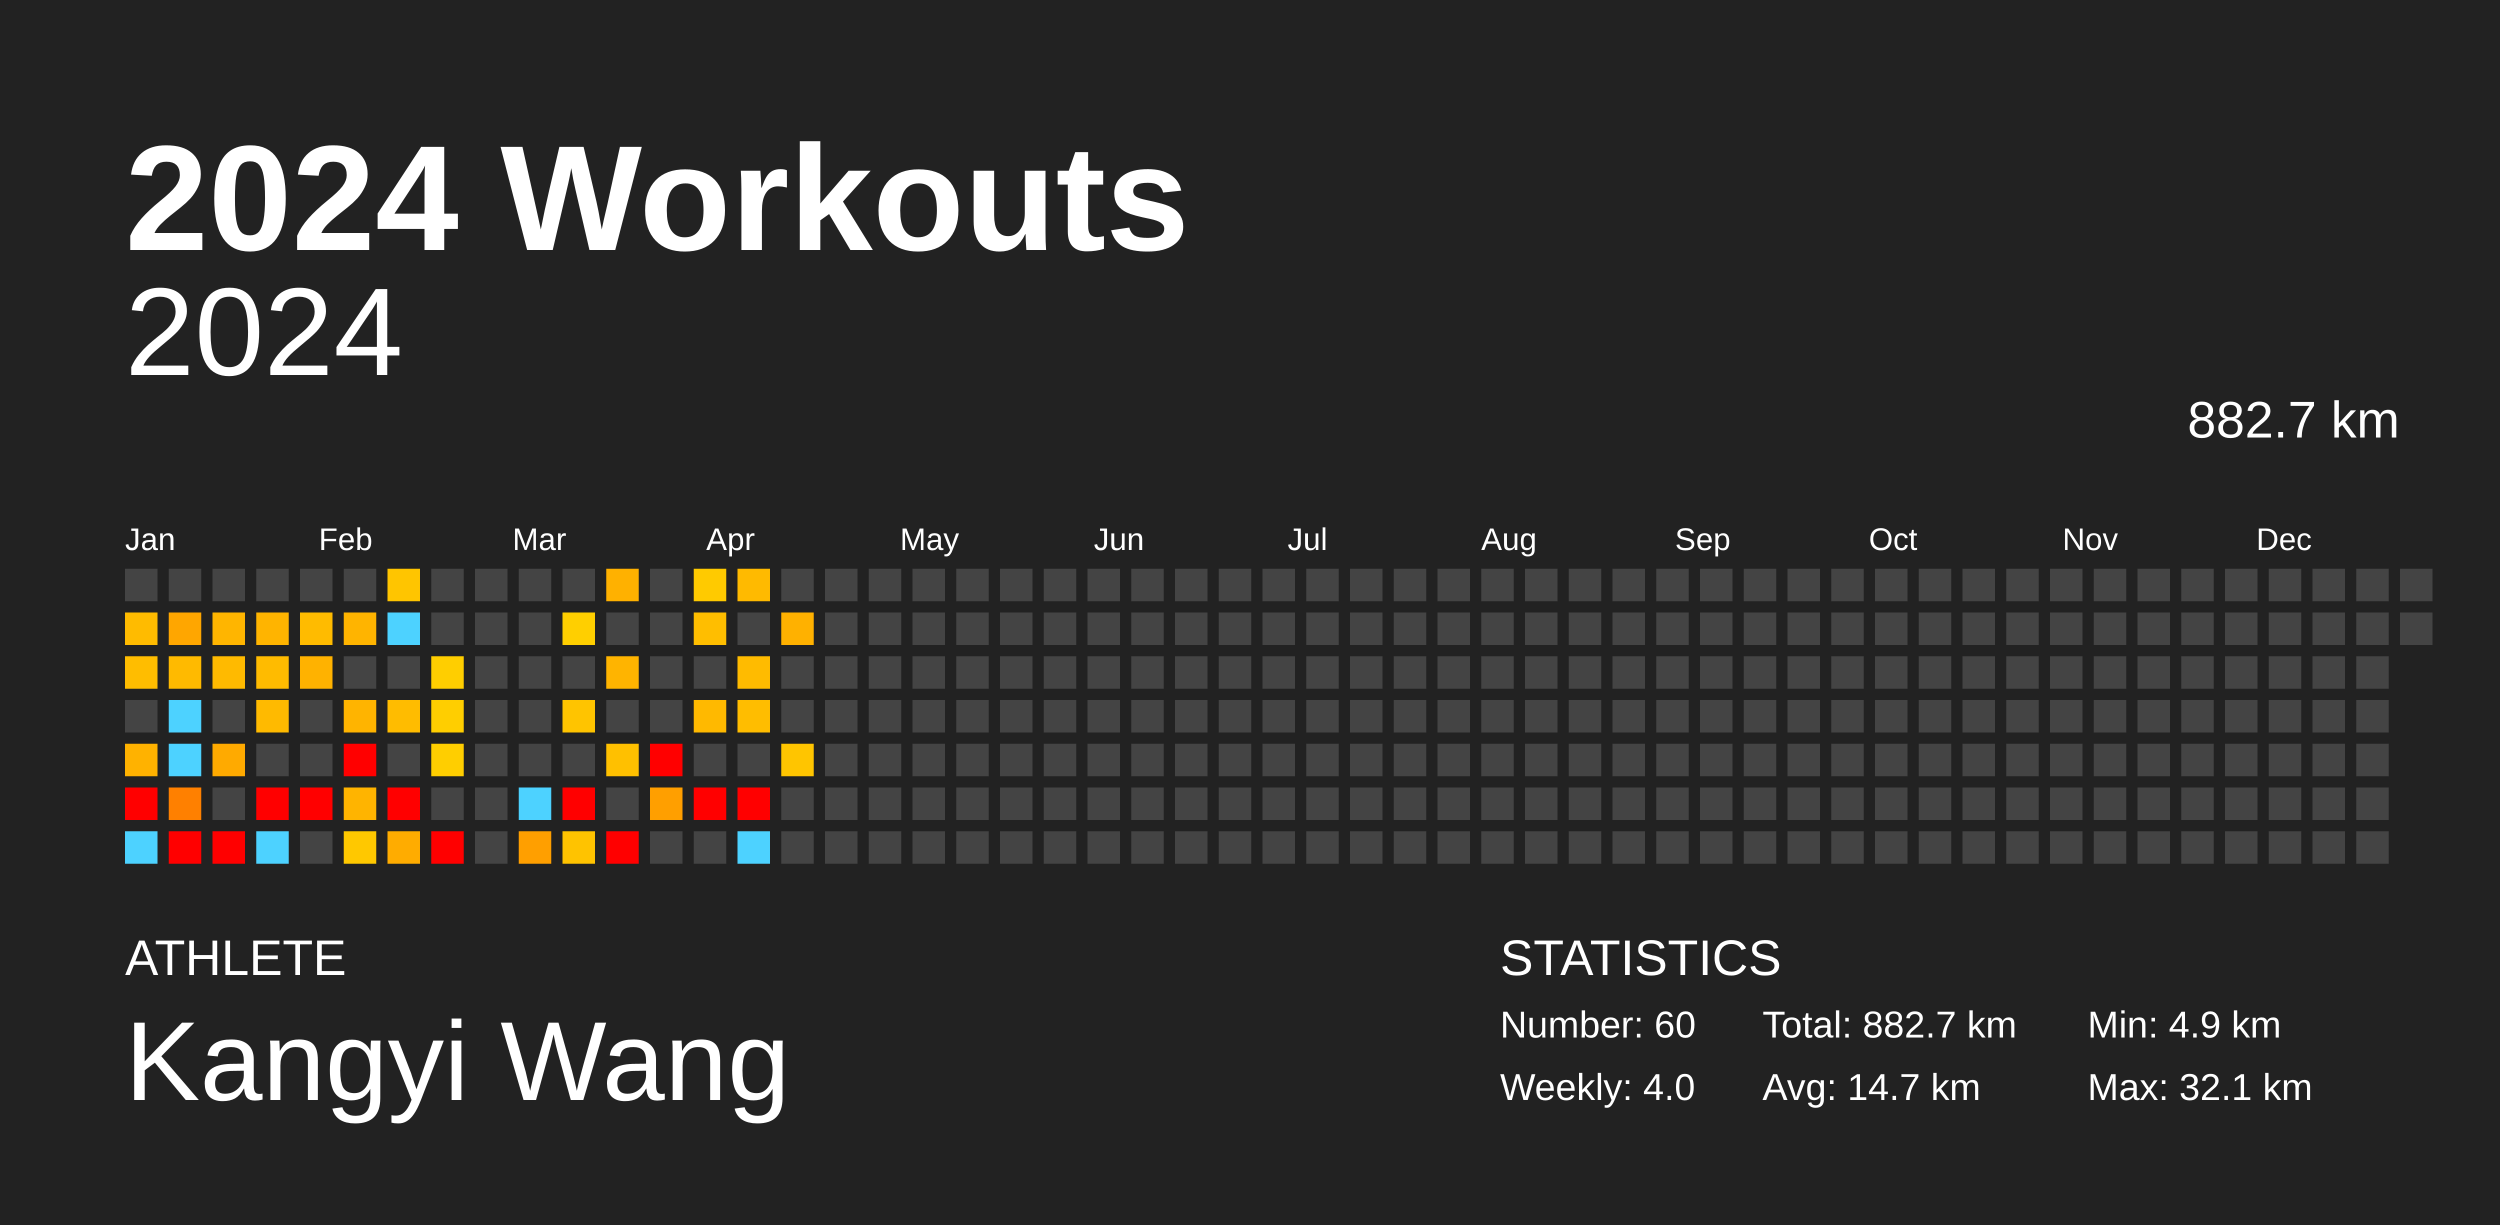
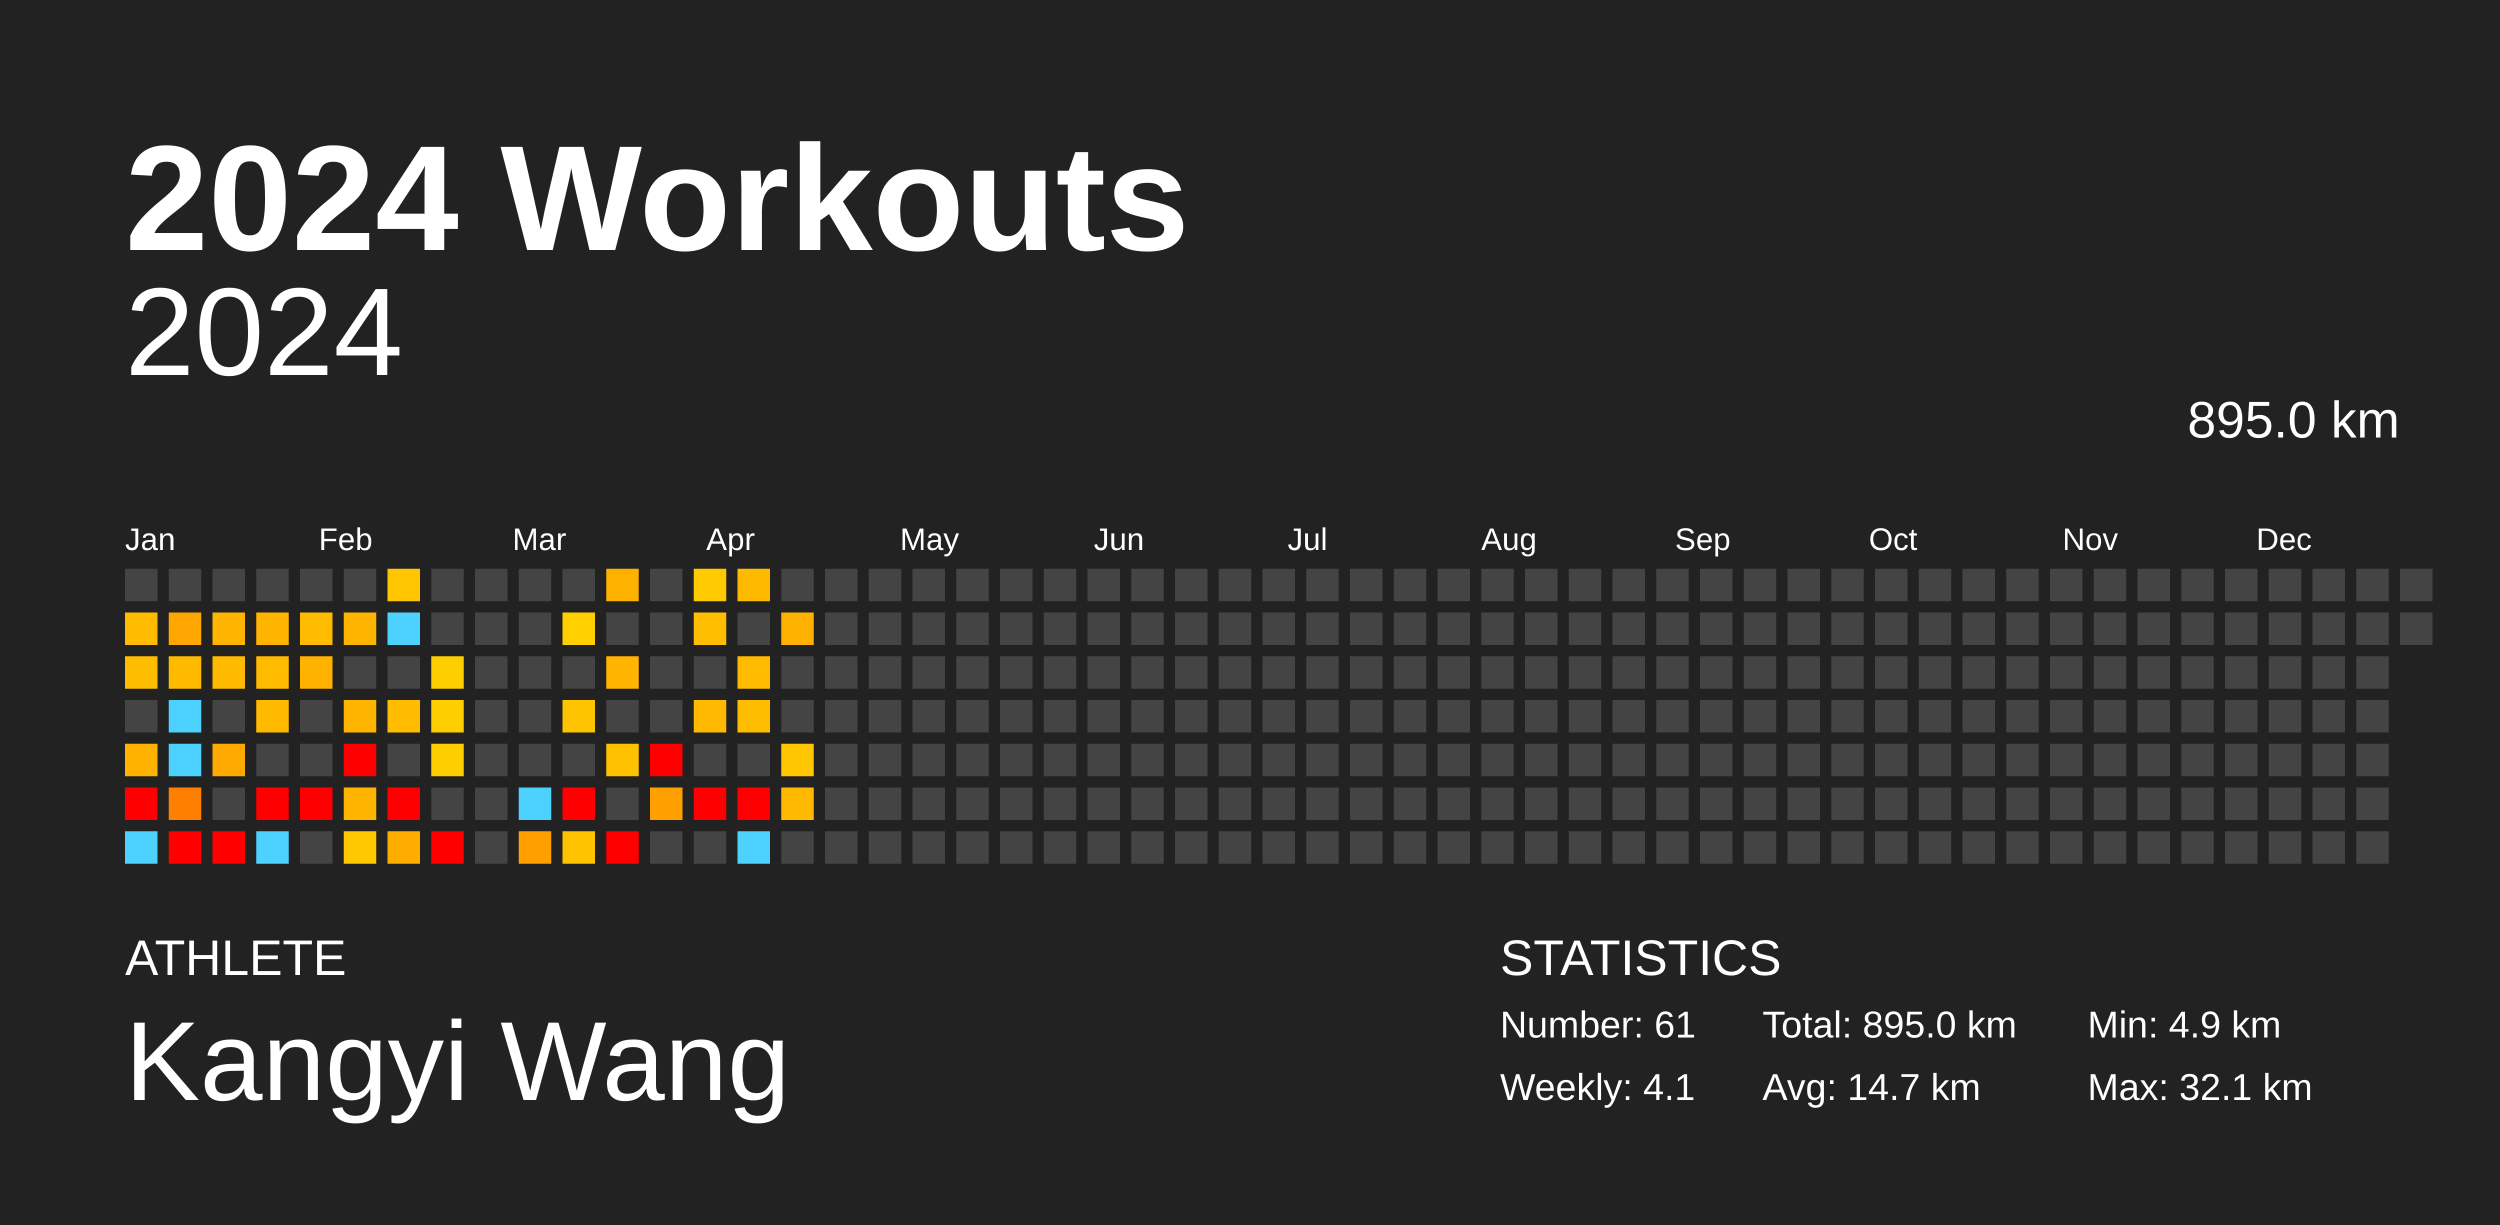
<svg xmlns="http://www.w3.org/2000/svg" baseProfile="full" height="98mm" version="1.1" viewBox="0,0,200,98" width="200mm">
  <defs />
  <rect fill="#222222" height="98" width="200" x="0" y="0" />
  <text fill="#FFFFFF" style="font-size:12px; font-family:Arial; font-weight:bold;" x="10" y="20">2024 Workouts</text>
  <text fill="#FFFFFF" style="font-size:4px; font-family:Arial" x="10" y="78">ATHLETE</text>
  <text fill="#FFFFFF" style="font-size:9px; font-family:Arial" x="10" y="88">Kangyi Wang</text>
  <text fill="#FFFFFF" style="font-size:4px; font-family:Arial" x="120" y="78">STATISTICS</text>
-   <text fill="#FFFFFF" style="font-size:3px; font-family:Arial" x="120" y="83">Number: 60</text>
-   <text fill="#FFFFFF" style="font-size:3px; font-family:Arial" x="120" y="88">Weekly: 4.0</text>
-   <text fill="#FFFFFF" style="font-size:3px; font-family:Arial" x="141" y="83">Total: 882.7 km</text>
+   <text fill="#FFFFFF" style="font-size:3px; font-family:Arial" x="120" y="83">Number: 61</text>
+   <text fill="#FFFFFF" style="font-size:3px; font-family:Arial" x="120" y="88">Weekly: 4.1</text>
+   <text fill="#FFFFFF" style="font-size:3px; font-family:Arial" x="141" y="83">Total: 895.0 km</text>
  <text fill="#FFFFFF" style="font-size:3px; font-family:Arial" x="141" y="88">Avg: 14.7 km</text>
  <text fill="#FFFFFF" style="font-size:3px; font-family:Arial" x="167" y="83">Min: 4.9 km</text>
  <text fill="#FFFFFF" style="font-size:3px; font-family:Arial" x="167" y="88">Max: 32.1 km</text>
  <text alignment-baseline="hanging" fill="#FFFFFF" style="font-size:10.0px; font-family:Arial;" x="10" y="30">2024</text>
-   <text alignment-baseline="hanging" fill="#FFFFFF" style="font-size:4.125px; font-family:Arial;" x="175" y="35">882.7 km</text>
+   <text alignment-baseline="hanging" fill="#FFFFFF" style="font-size:4.125px; font-family:Arial;" x="175" y="35">895.0 km</text>
  <text fill="#FFFFFF" style="font-size:2.5px; font-family:Arial" x="10.0" y="44">Jan</text>
  <text fill="#FFFFFF" style="font-size:2.5px; font-family:Arial" x="25.5" y="44">Feb</text>
  <text fill="#FFFFFF" style="font-size:2.5px; font-family:Arial" x="41.0" y="44">Mar</text>
  <text fill="#FFFFFF" style="font-size:2.5px; font-family:Arial" x="56.5" y="44">Apr</text>
  <text fill="#FFFFFF" style="font-size:2.5px; font-family:Arial" x="72.0" y="44">May</text>
  <text fill="#FFFFFF" style="font-size:2.5px; font-family:Arial" x="87.5" y="44">Jun</text>
  <text fill="#FFFFFF" style="font-size:2.5px; font-family:Arial" x="103.0" y="44">Jul</text>
  <text fill="#FFFFFF" style="font-size:2.5px; font-family:Arial" x="118.5" y="44">Aug</text>
  <text fill="#FFFFFF" style="font-size:2.5px; font-family:Arial" x="134.0" y="44">Sep</text>
  <text fill="#FFFFFF" style="font-size:2.5px; font-family:Arial" x="149.5" y="44">Oct</text>
  <text fill="#FFFFFF" style="font-size:2.5px; font-family:Arial" x="165.0" y="44">Nov</text>
  <text fill="#FFFFFF" style="font-size:2.5px; font-family:Arial" x="180.5" y="44">Dec</text>
  <rect fill="#444444" height="2.6" width="2.6" x="10.0" y="45.5" />
  <rect fill="#ffbb00" height="2.6" width="2.6" x="10.0" y="49.0" />
  <rect fill="#ffbd00" height="2.6" width="2.6" x="10.0" y="52.5" />
  <rect fill="#444444" height="2.6" width="2.6" x="10.0" y="56.0" />
  <rect fill="#ffb200" height="2.6" width="2.6" x="10.0" y="59.5" />
  <rect fill="red" height="2.6" width="2.6" x="10.0" y="63.0" />
  <rect fill="#4dd2ff" height="2.6" width="2.6" x="10.0" y="66.5" />
  <rect fill="#444444" height="2.6" width="2.6" x="13.5" y="45.5" />
  <rect fill="#ffa600" height="2.6" width="2.6" x="13.5" y="49.0" />
  <rect fill="#ffba00" height="2.6" width="2.6" x="13.5" y="52.5" />
  <rect fill="#4dd2ff" height="2.6" width="2.6" x="13.5" y="56.0" />
  <rect fill="#4dd2ff" height="2.6" width="2.6" x="13.5" y="59.5" />
  <rect fill="#ff8000" height="2.6" width="2.6" x="13.5" y="63.0" />
  <rect fill="red" height="2.6" width="2.6" x="13.5" y="66.5" />
  <rect fill="#444444" height="2.6" width="2.6" x="17.0" y="45.5" />
  <rect fill="#ffb500" height="2.6" width="2.6" x="17.0" y="49.0" />
  <rect fill="#ffba00" height="2.6" width="2.6" x="17.0" y="52.5" />
  <rect fill="#444444" height="2.6" width="2.6" x="17.0" y="56.0" />
  <rect fill="#ffaa00" height="2.6" width="2.6" x="17.0" y="59.5" />
  <rect fill="#444444" height="2.6" width="2.6" x="17.0" y="63.0" />
  <rect fill="red" height="2.6" width="2.6" x="17.0" y="66.5" />
  <rect fill="#444444" height="2.6" width="2.6" x="20.5" y="45.5" />
  <rect fill="#ffb400" height="2.6" width="2.6" x="20.5" y="49.0" />
  <rect fill="#ffbb00" height="2.6" width="2.6" x="20.5" y="52.5" />
  <rect fill="#ffba00" height="2.6" width="2.6" x="20.5" y="56.0" />
  <rect fill="#444444" height="2.6" width="2.6" x="20.5" y="59.5" />
  <rect fill="red" height="2.6" width="2.6" x="20.5" y="63.0" />
  <rect fill="#4dd2ff" height="2.6" width="2.6" x="20.5" y="66.5" />
  <rect fill="#444444" height="2.6" width="2.6" x="24.0" y="45.5" />
  <rect fill="#ffbb00" height="2.6" width="2.6" x="24.0" y="49.0" />
  <rect fill="#ffb200" height="2.6" width="2.6" x="24.0" y="52.5" />
  <rect fill="#444444" height="2.6" width="2.6" x="24.0" y="56.0" />
  <rect fill="#444444" height="2.6" width="2.6" x="24.0" y="59.5" />
  <rect fill="red" height="2.6" width="2.6" x="24.0" y="63.0" />
  <rect fill="#444444" height="2.6" width="2.6" x="24.0" y="66.5" />
  <rect fill="#444444" height="2.6" width="2.6" x="27.5" y="45.5" />
  <rect fill="#ffb400" height="2.6" width="2.6" x="27.5" y="49.0" />
  <rect fill="#444444" height="2.6" width="2.6" x="27.5" y="52.5" />
  <rect fill="#ffb400" height="2.6" width="2.6" x="27.5" y="56.0" />
  <rect fill="red" height="2.6" width="2.6" x="27.5" y="59.5" />
  <rect fill="#ffb400" height="2.6" width="2.6" x="27.5" y="63.0" />
  <rect fill="#ffc800" height="2.6" width="2.6" x="27.5" y="66.5" />
  <rect fill="#ffc500" height="2.6" width="2.6" x="31.0" y="45.5" />
  <rect fill="#4dd2ff" height="2.6" width="2.6" x="31.0" y="49.0" />
  <rect fill="#444444" height="2.6" width="2.6" x="31.0" y="52.5" />
  <rect fill="#ffbc00" height="2.6" width="2.6" x="31.0" y="56.0" />
  <rect fill="#444444" height="2.6" width="2.6" x="31.0" y="59.5" />
  <rect fill="red" height="2.6" width="2.6" x="31.0" y="63.0" />
  <rect fill="#ffac00" height="2.6" width="2.6" x="31.0" y="66.5" />
  <rect fill="#444444" height="2.6" width="2.6" x="34.5" y="45.5" />
  <rect fill="#444444" height="2.6" width="2.6" x="34.5" y="49.0" />
  <rect fill="#ffce00" height="2.6" width="2.6" x="34.5" y="52.5" />
  <rect fill="#ffce00" height="2.6" width="2.6" x="34.5" y="56.0" />
  <rect fill="#ffce00" height="2.6" width="2.6" x="34.5" y="59.5" />
  <rect fill="#444444" height="2.6" width="2.6" x="34.5" y="63.0" />
  <rect fill="red" height="2.6" width="2.6" x="34.5" y="66.5" />
  <rect fill="#444444" height="2.6" width="2.6" x="38.0" y="45.5" />
  <rect fill="#444444" height="2.6" width="2.6" x="38.0" y="49.0" />
  <rect fill="#444444" height="2.6" width="2.6" x="38.0" y="52.5" />
  <rect fill="#444444" height="2.6" width="2.6" x="38.0" y="56.0" />
  <rect fill="#444444" height="2.6" width="2.6" x="38.0" y="59.5" />
  <rect fill="#444444" height="2.6" width="2.6" x="38.0" y="63.0" />
  <rect fill="#444444" height="2.6" width="2.6" x="38.0" y="66.5" />
  <rect fill="#444444" height="2.6" width="2.6" x="41.5" y="45.5" />
  <rect fill="#444444" height="2.6" width="2.6" x="41.5" y="49.0" />
  <rect fill="#444444" height="2.6" width="2.6" x="41.5" y="52.5" />
  <rect fill="#444444" height="2.6" width="2.6" x="41.5" y="56.0" />
  <rect fill="#444444" height="2.6" width="2.6" x="41.5" y="59.5" />
  <rect fill="#4dd2ff" height="2.6" width="2.6" x="41.5" y="63.0" />
  <rect fill="#ff9f00" height="2.6" width="2.6" x="41.5" y="66.5" />
  <rect fill="#444444" height="2.6" width="2.6" x="45.0" y="45.5" />
  <rect fill="#ffcf00" height="2.6" width="2.6" x="45.0" y="49.0" />
  <rect fill="#444444" height="2.6" width="2.6" x="45.0" y="52.5" />
  <rect fill="#ffc400" height="2.6" width="2.6" x="45.0" y="56.0" />
  <rect fill="#444444" height="2.6" width="2.6" x="45.0" y="59.5" />
  <rect fill="red" height="2.6" width="2.6" x="45.0" y="63.0" />
  <rect fill="#ffc300" height="2.6" width="2.6" x="45.0" y="66.5" />
  <rect fill="#ffb100" height="2.6" width="2.6" x="48.5" y="45.5" />
  <rect fill="#444444" height="2.6" width="2.6" x="48.5" y="49.0" />
  <rect fill="#ffb400" height="2.6" width="2.6" x="48.5" y="52.5" />
  <rect fill="#444444" height="2.6" width="2.6" x="48.5" y="56.0" />
  <rect fill="#ffc000" height="2.6" width="2.6" x="48.5" y="59.5" />
  <rect fill="#444444" height="2.6" width="2.6" x="48.5" y="63.0" />
  <rect fill="red" height="2.6" width="2.6" x="48.5" y="66.5" />
  <rect fill="#444444" height="2.6" width="2.6" x="52.0" y="45.5" />
  <rect fill="#444444" height="2.6" width="2.6" x="52.0" y="49.0" />
  <rect fill="#444444" height="2.6" width="2.6" x="52.0" y="52.5" />
  <rect fill="#444444" height="2.6" width="2.6" x="52.0" y="56.0" />
  <rect fill="red" height="2.6" width="2.6" x="52.0" y="59.5" />
  <rect fill="#ff9f00" height="2.6" width="2.6" x="52.0" y="63.0" />
  <rect fill="#444444" height="2.6" width="2.6" x="52.0" y="66.5" />
  <rect fill="#ffca00" height="2.6" width="2.6" x="55.5" y="45.5" />
  <rect fill="#ffbe00" height="2.6" width="2.6" x="55.5" y="49.0" />
  <rect fill="#444444" height="2.6" width="2.6" x="55.5" y="52.5" />
  <rect fill="#ffb900" height="2.6" width="2.6" x="55.5" y="56.0" />
  <rect fill="#444444" height="2.6" width="2.6" x="55.5" y="59.5" />
  <rect fill="red" height="2.6" width="2.6" x="55.5" y="63.0" />
  <rect fill="#444444" height="2.6" width="2.6" x="55.5" y="66.5" />
  <rect fill="#ffba00" height="2.6" width="2.6" x="59.0" y="45.5" />
  <rect fill="#444444" height="2.6" width="2.6" x="59.0" y="49.0" />
  <rect fill="#ffbb00" height="2.6" width="2.6" x="59.0" y="52.5" />
  <rect fill="#ffbd00" height="2.6" width="2.6" x="59.0" y="56.0" />
  <rect fill="#444444" height="2.6" width="2.6" x="59.0" y="59.5" />
  <rect fill="red" height="2.6" width="2.6" x="59.0" y="63.0" />
  <rect fill="#4dd2ff" height="2.6" width="2.6" x="59.0" y="66.5" />
  <rect fill="#444444" height="2.6" width="2.6" x="62.5" y="45.5" />
  <rect fill="#ffb100" height="2.6" width="2.6" x="62.5" y="49.0" />
  <rect fill="#444444" height="2.6" width="2.6" x="62.5" y="52.5" />
  <rect fill="#444444" height="2.6" width="2.6" x="62.5" y="56.0" />
  <rect fill="#ffc500" height="2.6" width="2.6" x="62.5" y="59.5" />
-   <rect fill="#444444" height="2.6" width="2.6" x="62.5" y="63.0" />
+   <rect fill="#ffb900" height="2.6" width="2.6" x="62.5" y="63.0" />
  <rect fill="#444444" height="2.6" width="2.6" x="62.5" y="66.5" />
  <rect fill="#444444" height="2.6" width="2.6" x="66.0" y="45.5" />
  <rect fill="#444444" height="2.6" width="2.6" x="66.0" y="49.0" />
  <rect fill="#444444" height="2.6" width="2.6" x="66.0" y="52.5" />
  <rect fill="#444444" height="2.6" width="2.6" x="66.0" y="56.0" />
  <rect fill="#444444" height="2.6" width="2.6" x="66.0" y="59.5" />
  <rect fill="#444444" height="2.6" width="2.6" x="66.0" y="63.0" />
  <rect fill="#444444" height="2.6" width="2.6" x="66.0" y="66.5" />
  <rect fill="#444444" height="2.6" width="2.6" x="69.5" y="45.5" />
  <rect fill="#444444" height="2.6" width="2.6" x="69.5" y="49.0" />
  <rect fill="#444444" height="2.6" width="2.6" x="69.5" y="52.5" />
  <rect fill="#444444" height="2.6" width="2.6" x="69.5" y="56.0" />
  <rect fill="#444444" height="2.6" width="2.6" x="69.5" y="59.5" />
  <rect fill="#444444" height="2.6" width="2.6" x="69.5" y="63.0" />
  <rect fill="#444444" height="2.6" width="2.6" x="69.5" y="66.5" />
  <rect fill="#444444" height="2.6" width="2.6" x="73.0" y="45.5" />
  <rect fill="#444444" height="2.6" width="2.6" x="73.0" y="49.0" />
  <rect fill="#444444" height="2.6" width="2.6" x="73.0" y="52.5" />
  <rect fill="#444444" height="2.6" width="2.6" x="73.0" y="56.0" />
  <rect fill="#444444" height="2.6" width="2.6" x="73.0" y="59.5" />
  <rect fill="#444444" height="2.6" width="2.6" x="73.0" y="63.0" />
  <rect fill="#444444" height="2.6" width="2.6" x="73.0" y="66.5" />
  <rect fill="#444444" height="2.6" width="2.6" x="76.5" y="45.5" />
  <rect fill="#444444" height="2.6" width="2.6" x="76.5" y="49.0" />
  <rect fill="#444444" height="2.6" width="2.6" x="76.5" y="52.5" />
  <rect fill="#444444" height="2.6" width="2.6" x="76.5" y="56.0" />
  <rect fill="#444444" height="2.6" width="2.6" x="76.5" y="59.5" />
  <rect fill="#444444" height="2.6" width="2.6" x="76.5" y="63.0" />
  <rect fill="#444444" height="2.6" width="2.6" x="76.5" y="66.5" />
  <rect fill="#444444" height="2.6" width="2.6" x="80.0" y="45.5" />
  <rect fill="#444444" height="2.6" width="2.6" x="80.0" y="49.0" />
  <rect fill="#444444" height="2.6" width="2.6" x="80.0" y="52.5" />
  <rect fill="#444444" height="2.6" width="2.6" x="80.0" y="56.0" />
  <rect fill="#444444" height="2.6" width="2.6" x="80.0" y="59.5" />
  <rect fill="#444444" height="2.6" width="2.6" x="80.0" y="63.0" />
  <rect fill="#444444" height="2.6" width="2.6" x="80.0" y="66.5" />
  <rect fill="#444444" height="2.6" width="2.6" x="83.5" y="45.5" />
  <rect fill="#444444" height="2.6" width="2.6" x="83.5" y="49.0" />
  <rect fill="#444444" height="2.6" width="2.6" x="83.5" y="52.5" />
  <rect fill="#444444" height="2.6" width="2.6" x="83.5" y="56.0" />
  <rect fill="#444444" height="2.6" width="2.6" x="83.5" y="59.5" />
  <rect fill="#444444" height="2.6" width="2.6" x="83.5" y="63.0" />
  <rect fill="#444444" height="2.6" width="2.6" x="83.5" y="66.5" />
  <rect fill="#444444" height="2.6" width="2.6" x="87.0" y="45.5" />
  <rect fill="#444444" height="2.6" width="2.6" x="87.0" y="49.0" />
  <rect fill="#444444" height="2.6" width="2.6" x="87.0" y="52.5" />
  <rect fill="#444444" height="2.6" width="2.6" x="87.0" y="56.0" />
  <rect fill="#444444" height="2.6" width="2.6" x="87.0" y="59.5" />
  <rect fill="#444444" height="2.6" width="2.6" x="87.0" y="63.0" />
  <rect fill="#444444" height="2.6" width="2.6" x="87.0" y="66.5" />
  <rect fill="#444444" height="2.6" width="2.6" x="90.5" y="45.5" />
  <rect fill="#444444" height="2.6" width="2.6" x="90.5" y="49.0" />
  <rect fill="#444444" height="2.6" width="2.6" x="90.5" y="52.5" />
  <rect fill="#444444" height="2.6" width="2.6" x="90.5" y="56.0" />
  <rect fill="#444444" height="2.6" width="2.6" x="90.5" y="59.5" />
  <rect fill="#444444" height="2.6" width="2.6" x="90.5" y="63.0" />
  <rect fill="#444444" height="2.6" width="2.6" x="90.5" y="66.5" />
  <rect fill="#444444" height="2.6" width="2.6" x="94.0" y="45.5" />
  <rect fill="#444444" height="2.6" width="2.6" x="94.0" y="49.0" />
  <rect fill="#444444" height="2.6" width="2.6" x="94.0" y="52.5" />
  <rect fill="#444444" height="2.6" width="2.6" x="94.0" y="56.0" />
  <rect fill="#444444" height="2.6" width="2.6" x="94.0" y="59.5" />
  <rect fill="#444444" height="2.6" width="2.6" x="94.0" y="63.0" />
  <rect fill="#444444" height="2.6" width="2.6" x="94.0" y="66.5" />
  <rect fill="#444444" height="2.6" width="2.6" x="97.5" y="45.5" />
  <rect fill="#444444" height="2.6" width="2.6" x="97.5" y="49.0" />
  <rect fill="#444444" height="2.6" width="2.6" x="97.5" y="52.5" />
  <rect fill="#444444" height="2.6" width="2.6" x="97.5" y="56.0" />
  <rect fill="#444444" height="2.6" width="2.6" x="97.5" y="59.5" />
  <rect fill="#444444" height="2.6" width="2.6" x="97.5" y="63.0" />
  <rect fill="#444444" height="2.6" width="2.6" x="97.5" y="66.5" />
  <rect fill="#444444" height="2.6" width="2.6" x="101.0" y="45.5" />
  <rect fill="#444444" height="2.6" width="2.6" x="101.0" y="49.0" />
  <rect fill="#444444" height="2.6" width="2.6" x="101.0" y="52.5" />
  <rect fill="#444444" height="2.6" width="2.6" x="101.0" y="56.0" />
  <rect fill="#444444" height="2.6" width="2.6" x="101.0" y="59.5" />
  <rect fill="#444444" height="2.6" width="2.6" x="101.0" y="63.0" />
  <rect fill="#444444" height="2.6" width="2.6" x="101.0" y="66.5" />
  <rect fill="#444444" height="2.6" width="2.6" x="104.5" y="45.5" />
  <rect fill="#444444" height="2.6" width="2.6" x="104.5" y="49.0" />
  <rect fill="#444444" height="2.6" width="2.6" x="104.5" y="52.5" />
  <rect fill="#444444" height="2.6" width="2.6" x="104.5" y="56.0" />
  <rect fill="#444444" height="2.6" width="2.6" x="104.5" y="59.5" />
  <rect fill="#444444" height="2.6" width="2.6" x="104.5" y="63.0" />
  <rect fill="#444444" height="2.6" width="2.6" x="104.5" y="66.5" />
  <rect fill="#444444" height="2.6" width="2.6" x="108.0" y="45.5" />
  <rect fill="#444444" height="2.6" width="2.6" x="108.0" y="49.0" />
  <rect fill="#444444" height="2.6" width="2.6" x="108.0" y="52.5" />
  <rect fill="#444444" height="2.6" width="2.6" x="108.0" y="56.0" />
  <rect fill="#444444" height="2.6" width="2.6" x="108.0" y="59.5" />
  <rect fill="#444444" height="2.6" width="2.6" x="108.0" y="63.0" />
  <rect fill="#444444" height="2.6" width="2.6" x="108.0" y="66.5" />
  <rect fill="#444444" height="2.6" width="2.6" x="111.5" y="45.5" />
  <rect fill="#444444" height="2.6" width="2.6" x="111.5" y="49.0" />
  <rect fill="#444444" height="2.6" width="2.6" x="111.5" y="52.5" />
  <rect fill="#444444" height="2.6" width="2.6" x="111.5" y="56.0" />
  <rect fill="#444444" height="2.6" width="2.6" x="111.5" y="59.5" />
  <rect fill="#444444" height="2.6" width="2.6" x="111.5" y="63.0" />
  <rect fill="#444444" height="2.6" width="2.6" x="111.5" y="66.5" />
  <rect fill="#444444" height="2.6" width="2.6" x="115.0" y="45.5" />
  <rect fill="#444444" height="2.6" width="2.6" x="115.0" y="49.0" />
  <rect fill="#444444" height="2.6" width="2.6" x="115.0" y="52.5" />
  <rect fill="#444444" height="2.6" width="2.6" x="115.0" y="56.0" />
  <rect fill="#444444" height="2.6" width="2.6" x="115.0" y="59.5" />
  <rect fill="#444444" height="2.6" width="2.6" x="115.0" y="63.0" />
  <rect fill="#444444" height="2.6" width="2.6" x="115.0" y="66.5" />
  <rect fill="#444444" height="2.6" width="2.6" x="118.5" y="45.5" />
  <rect fill="#444444" height="2.6" width="2.6" x="118.5" y="49.0" />
  <rect fill="#444444" height="2.6" width="2.6" x="118.5" y="52.5" />
  <rect fill="#444444" height="2.6" width="2.6" x="118.5" y="56.0" />
  <rect fill="#444444" height="2.6" width="2.6" x="118.5" y="59.5" />
  <rect fill="#444444" height="2.6" width="2.6" x="118.5" y="63.0" />
  <rect fill="#444444" height="2.6" width="2.6" x="118.5" y="66.5" />
  <rect fill="#444444" height="2.6" width="2.6" x="122.0" y="45.5" />
  <rect fill="#444444" height="2.6" width="2.6" x="122.0" y="49.0" />
  <rect fill="#444444" height="2.6" width="2.6" x="122.0" y="52.5" />
  <rect fill="#444444" height="2.6" width="2.6" x="122.0" y="56.0" />
  <rect fill="#444444" height="2.6" width="2.6" x="122.0" y="59.5" />
  <rect fill="#444444" height="2.6" width="2.6" x="122.0" y="63.0" />
  <rect fill="#444444" height="2.6" width="2.6" x="122.0" y="66.5" />
  <rect fill="#444444" height="2.6" width="2.6" x="125.5" y="45.5" />
  <rect fill="#444444" height="2.6" width="2.6" x="125.5" y="49.0" />
  <rect fill="#444444" height="2.6" width="2.6" x="125.5" y="52.5" />
  <rect fill="#444444" height="2.6" width="2.6" x="125.5" y="56.0" />
  <rect fill="#444444" height="2.6" width="2.6" x="125.5" y="59.5" />
  <rect fill="#444444" height="2.6" width="2.6" x="125.5" y="63.0" />
  <rect fill="#444444" height="2.6" width="2.6" x="125.5" y="66.5" />
  <rect fill="#444444" height="2.6" width="2.6" x="129.0" y="45.5" />
  <rect fill="#444444" height="2.6" width="2.6" x="129.0" y="49.0" />
  <rect fill="#444444" height="2.6" width="2.6" x="129.0" y="52.5" />
  <rect fill="#444444" height="2.6" width="2.6" x="129.0" y="56.0" />
  <rect fill="#444444" height="2.6" width="2.6" x="129.0" y="59.5" />
  <rect fill="#444444" height="2.6" width="2.6" x="129.0" y="63.0" />
  <rect fill="#444444" height="2.6" width="2.6" x="129.0" y="66.5" />
  <rect fill="#444444" height="2.6" width="2.6" x="132.5" y="45.5" />
  <rect fill="#444444" height="2.6" width="2.6" x="132.5" y="49.0" />
  <rect fill="#444444" height="2.6" width="2.6" x="132.5" y="52.5" />
  <rect fill="#444444" height="2.6" width="2.6" x="132.5" y="56.0" />
  <rect fill="#444444" height="2.6" width="2.6" x="132.5" y="59.5" />
  <rect fill="#444444" height="2.6" width="2.6" x="132.5" y="63.0" />
  <rect fill="#444444" height="2.6" width="2.6" x="132.5" y="66.5" />
  <rect fill="#444444" height="2.6" width="2.6" x="136.0" y="45.5" />
  <rect fill="#444444" height="2.6" width="2.6" x="136.0" y="49.0" />
  <rect fill="#444444" height="2.6" width="2.6" x="136.0" y="52.5" />
  <rect fill="#444444" height="2.6" width="2.6" x="136.0" y="56.0" />
  <rect fill="#444444" height="2.6" width="2.6" x="136.0" y="59.5" />
  <rect fill="#444444" height="2.6" width="2.6" x="136.0" y="63.0" />
  <rect fill="#444444" height="2.6" width="2.6" x="136.0" y="66.5" />
  <rect fill="#444444" height="2.6" width="2.6" x="139.5" y="45.5" />
  <rect fill="#444444" height="2.6" width="2.6" x="139.5" y="49.0" />
  <rect fill="#444444" height="2.6" width="2.6" x="139.5" y="52.5" />
  <rect fill="#444444" height="2.6" width="2.6" x="139.5" y="56.0" />
  <rect fill="#444444" height="2.6" width="2.6" x="139.5" y="59.5" />
  <rect fill="#444444" height="2.6" width="2.6" x="139.5" y="63.0" />
  <rect fill="#444444" height="2.6" width="2.6" x="139.5" y="66.5" />
  <rect fill="#444444" height="2.6" width="2.6" x="143.0" y="45.5" />
  <rect fill="#444444" height="2.6" width="2.6" x="143.0" y="49.0" />
  <rect fill="#444444" height="2.6" width="2.6" x="143.0" y="52.5" />
  <rect fill="#444444" height="2.6" width="2.6" x="143.0" y="56.0" />
  <rect fill="#444444" height="2.6" width="2.6" x="143.0" y="59.5" />
  <rect fill="#444444" height="2.6" width="2.6" x="143.0" y="63.0" />
  <rect fill="#444444" height="2.6" width="2.6" x="143.0" y="66.5" />
  <rect fill="#444444" height="2.6" width="2.6" x="146.5" y="45.5" />
  <rect fill="#444444" height="2.6" width="2.6" x="146.5" y="49.0" />
  <rect fill="#444444" height="2.6" width="2.6" x="146.5" y="52.5" />
  <rect fill="#444444" height="2.6" width="2.6" x="146.5" y="56.0" />
  <rect fill="#444444" height="2.6" width="2.6" x="146.5" y="59.5" />
  <rect fill="#444444" height="2.6" width="2.6" x="146.5" y="63.0" />
  <rect fill="#444444" height="2.6" width="2.6" x="146.5" y="66.5" />
  <rect fill="#444444" height="2.6" width="2.6" x="150.0" y="45.5" />
  <rect fill="#444444" height="2.6" width="2.6" x="150.0" y="49.0" />
  <rect fill="#444444" height="2.6" width="2.6" x="150.0" y="52.5" />
  <rect fill="#444444" height="2.6" width="2.6" x="150.0" y="56.0" />
  <rect fill="#444444" height="2.6" width="2.6" x="150.0" y="59.5" />
  <rect fill="#444444" height="2.6" width="2.6" x="150.0" y="63.0" />
  <rect fill="#444444" height="2.6" width="2.6" x="150.0" y="66.5" />
  <rect fill="#444444" height="2.6" width="2.6" x="153.5" y="45.5" />
  <rect fill="#444444" height="2.6" width="2.6" x="153.5" y="49.0" />
  <rect fill="#444444" height="2.6" width="2.6" x="153.5" y="52.5" />
  <rect fill="#444444" height="2.6" width="2.6" x="153.5" y="56.0" />
  <rect fill="#444444" height="2.6" width="2.6" x="153.5" y="59.5" />
  <rect fill="#444444" height="2.6" width="2.6" x="153.5" y="63.0" />
  <rect fill="#444444" height="2.6" width="2.6" x="153.5" y="66.5" />
  <rect fill="#444444" height="2.6" width="2.6" x="157.0" y="45.5" />
  <rect fill="#444444" height="2.6" width="2.6" x="157.0" y="49.0" />
  <rect fill="#444444" height="2.6" width="2.6" x="157.0" y="52.5" />
  <rect fill="#444444" height="2.6" width="2.6" x="157.0" y="56.0" />
  <rect fill="#444444" height="2.6" width="2.6" x="157.0" y="59.5" />
  <rect fill="#444444" height="2.6" width="2.6" x="157.0" y="63.0" />
  <rect fill="#444444" height="2.6" width="2.6" x="157.0" y="66.5" />
  <rect fill="#444444" height="2.6" width="2.6" x="160.5" y="45.5" />
  <rect fill="#444444" height="2.6" width="2.6" x="160.5" y="49.0" />
  <rect fill="#444444" height="2.6" width="2.6" x="160.5" y="52.5" />
  <rect fill="#444444" height="2.6" width="2.6" x="160.5" y="56.0" />
  <rect fill="#444444" height="2.6" width="2.6" x="160.5" y="59.5" />
  <rect fill="#444444" height="2.6" width="2.6" x="160.5" y="63.0" />
  <rect fill="#444444" height="2.6" width="2.6" x="160.5" y="66.5" />
  <rect fill="#444444" height="2.6" width="2.6" x="164.0" y="45.5" />
  <rect fill="#444444" height="2.6" width="2.6" x="164.0" y="49.0" />
  <rect fill="#444444" height="2.6" width="2.6" x="164.0" y="52.5" />
  <rect fill="#444444" height="2.6" width="2.6" x="164.0" y="56.0" />
  <rect fill="#444444" height="2.6" width="2.6" x="164.0" y="59.5" />
  <rect fill="#444444" height="2.6" width="2.6" x="164.0" y="63.0" />
  <rect fill="#444444" height="2.6" width="2.6" x="164.0" y="66.5" />
  <rect fill="#444444" height="2.6" width="2.6" x="167.5" y="45.5" />
  <rect fill="#444444" height="2.6" width="2.6" x="167.5" y="49.0" />
  <rect fill="#444444" height="2.6" width="2.6" x="167.5" y="52.5" />
  <rect fill="#444444" height="2.6" width="2.6" x="167.5" y="56.0" />
  <rect fill="#444444" height="2.6" width="2.6" x="167.5" y="59.5" />
  <rect fill="#444444" height="2.6" width="2.6" x="167.5" y="63.0" />
  <rect fill="#444444" height="2.6" width="2.6" x="167.5" y="66.5" />
  <rect fill="#444444" height="2.6" width="2.6" x="171.0" y="45.5" />
  <rect fill="#444444" height="2.6" width="2.6" x="171.0" y="49.0" />
  <rect fill="#444444" height="2.6" width="2.6" x="171.0" y="52.5" />
  <rect fill="#444444" height="2.6" width="2.6" x="171.0" y="56.0" />
  <rect fill="#444444" height="2.6" width="2.6" x="171.0" y="59.5" />
  <rect fill="#444444" height="2.6" width="2.6" x="171.0" y="63.0" />
  <rect fill="#444444" height="2.6" width="2.6" x="171.0" y="66.5" />
  <rect fill="#444444" height="2.6" width="2.6" x="174.5" y="45.5" />
  <rect fill="#444444" height="2.6" width="2.6" x="174.5" y="49.0" />
  <rect fill="#444444" height="2.6" width="2.6" x="174.5" y="52.5" />
  <rect fill="#444444" height="2.6" width="2.6" x="174.5" y="56.0" />
  <rect fill="#444444" height="2.6" width="2.6" x="174.5" y="59.5" />
  <rect fill="#444444" height="2.6" width="2.6" x="174.5" y="63.0" />
  <rect fill="#444444" height="2.6" width="2.6" x="174.5" y="66.5" />
  <rect fill="#444444" height="2.6" width="2.6" x="178.0" y="45.5" />
  <rect fill="#444444" height="2.6" width="2.6" x="178.0" y="49.0" />
  <rect fill="#444444" height="2.6" width="2.6" x="178.0" y="52.5" />
  <rect fill="#444444" height="2.6" width="2.6" x="178.0" y="56.0" />
  <rect fill="#444444" height="2.6" width="2.6" x="178.0" y="59.5" />
  <rect fill="#444444" height="2.6" width="2.6" x="178.0" y="63.0" />
  <rect fill="#444444" height="2.6" width="2.6" x="178.0" y="66.5" />
  <rect fill="#444444" height="2.6" width="2.6" x="181.5" y="45.5" />
  <rect fill="#444444" height="2.6" width="2.6" x="181.5" y="49.0" />
  <rect fill="#444444" height="2.6" width="2.6" x="181.5" y="52.5" />
  <rect fill="#444444" height="2.6" width="2.6" x="181.5" y="56.0" />
  <rect fill="#444444" height="2.6" width="2.6" x="181.5" y="59.5" />
  <rect fill="#444444" height="2.6" width="2.6" x="181.5" y="63.0" />
  <rect fill="#444444" height="2.6" width="2.6" x="181.5" y="66.5" />
  <rect fill="#444444" height="2.6" width="2.6" x="185.0" y="45.5" />
  <rect fill="#444444" height="2.6" width="2.6" x="185.0" y="49.0" />
  <rect fill="#444444" height="2.6" width="2.6" x="185.0" y="52.5" />
  <rect fill="#444444" height="2.6" width="2.6" x="185.0" y="56.0" />
  <rect fill="#444444" height="2.6" width="2.6" x="185.0" y="59.5" />
  <rect fill="#444444" height="2.6" width="2.6" x="185.0" y="63.0" />
  <rect fill="#444444" height="2.6" width="2.6" x="185.0" y="66.5" />
  <rect fill="#444444" height="2.6" width="2.6" x="188.5" y="45.5" />
  <rect fill="#444444" height="2.6" width="2.6" x="188.5" y="49.0" />
  <rect fill="#444444" height="2.6" width="2.6" x="188.5" y="52.5" />
  <rect fill="#444444" height="2.6" width="2.6" x="188.5" y="56.0" />
  <rect fill="#444444" height="2.6" width="2.6" x="188.5" y="59.5" />
  <rect fill="#444444" height="2.6" width="2.6" x="188.5" y="63.0" />
  <rect fill="#444444" height="2.6" width="2.6" x="188.5" y="66.5" />
  <rect fill="#444444" height="2.6" width="2.6" x="192.0" y="45.5" />
  <rect fill="#444444" height="2.6" width="2.6" x="192.0" y="49.0" />
</svg>
